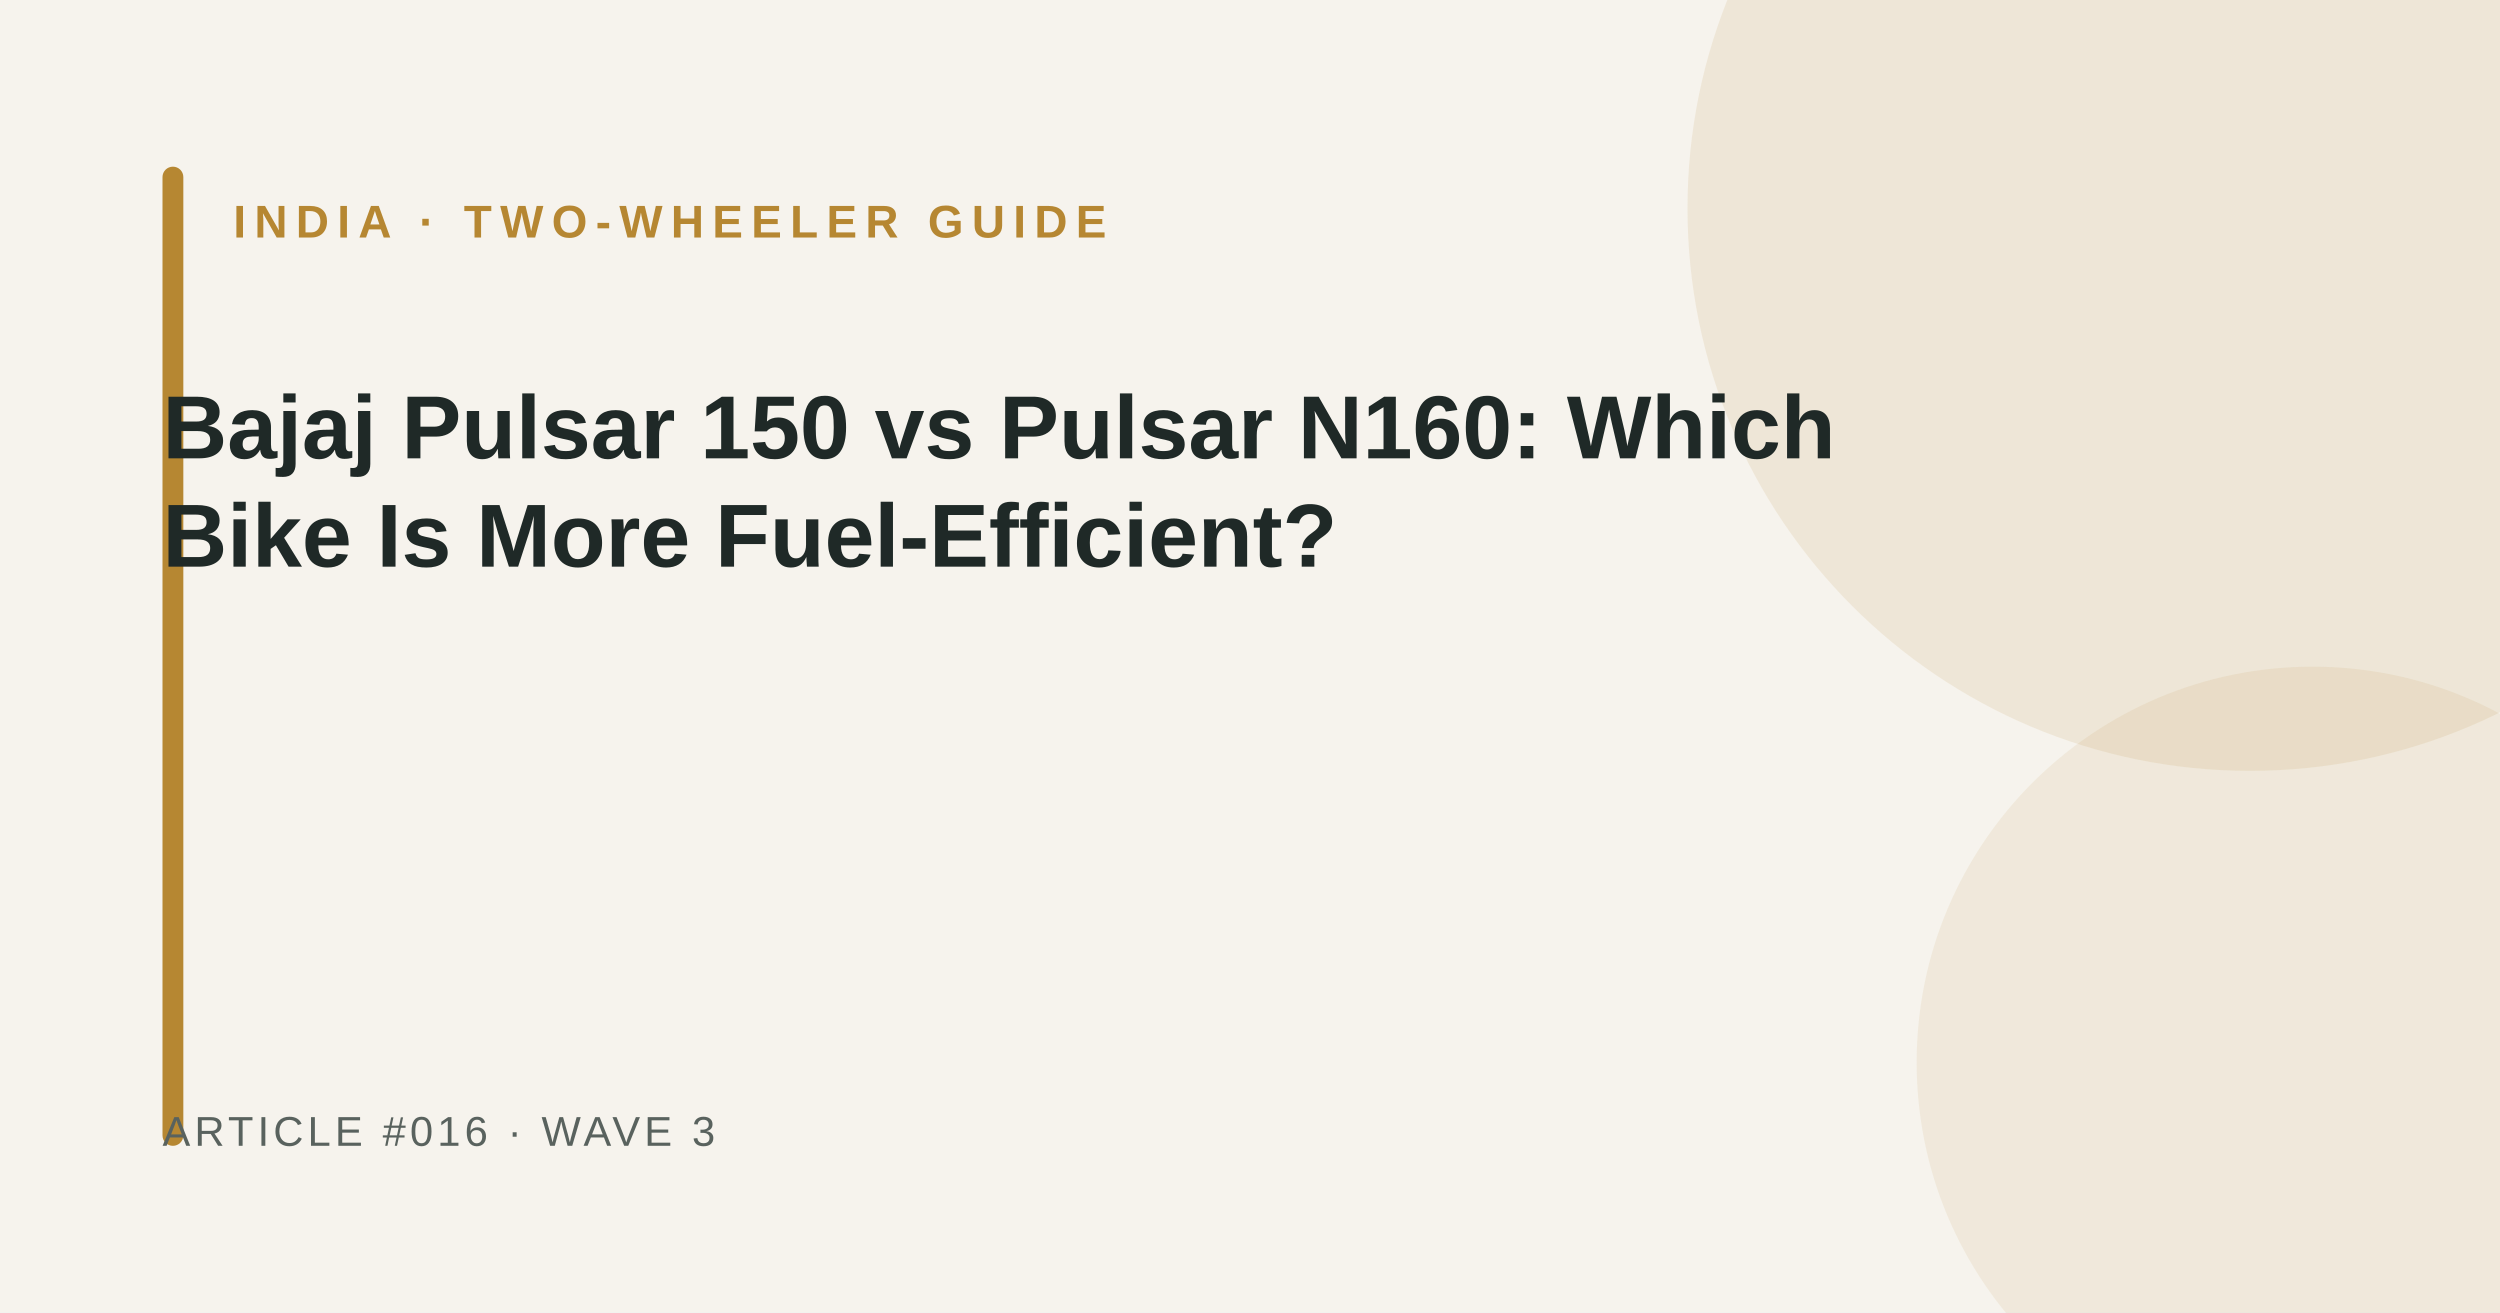
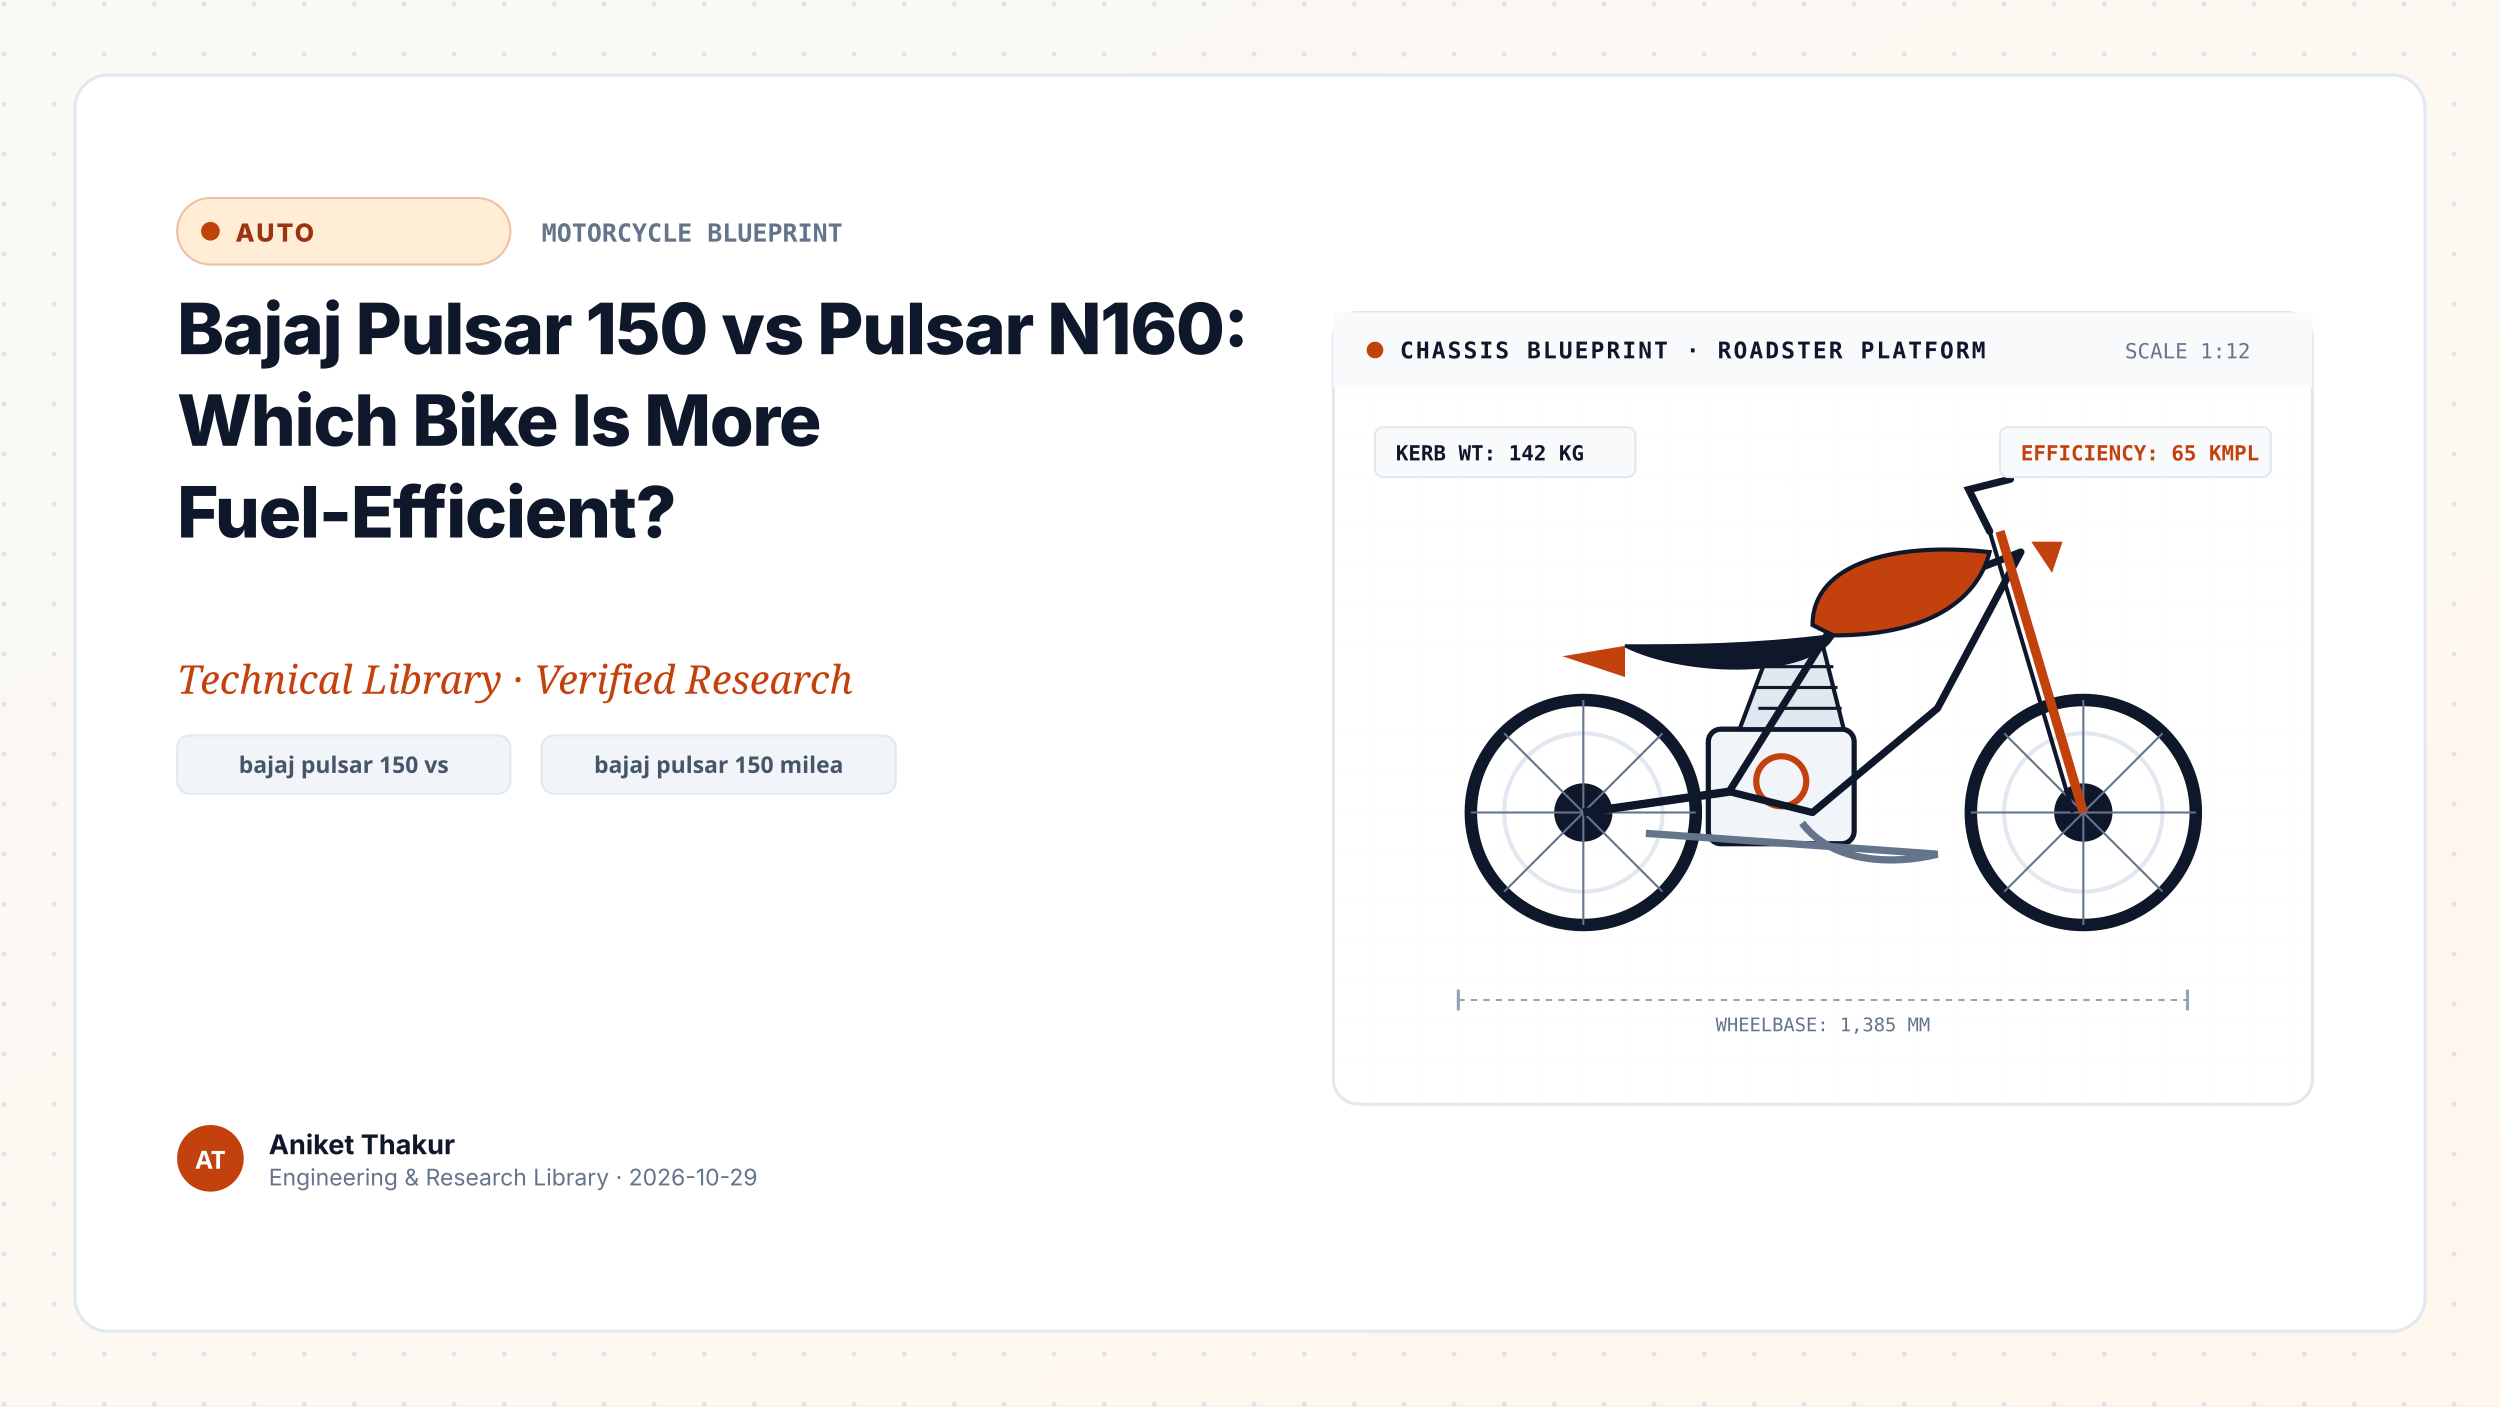
- <svg xmlns="http://www.w3.org/2000/svg" width="1200" height="630" viewBox="0 0 1200 630" role="img" aria-labelledby="title desc">
-   <rect width="1200" height="630" fill="#f6f3ed" />
-   <circle cx="1080" cy="100" r="270" fill="#b68732" opacity=".12" />
-   <circle cx="1110" cy="510" r="190" fill="#b68732" opacity=".10" />
-   <rect x="78" y="80" width="10" height="470" rx="5" fill="#b68732" />
-   <text x="112" y="114" fill="#b68732" font-family="Arial,sans-serif" font-size="22" font-weight="700" letter-spacing="4">INDIA · TWO-WHEELER GUIDE</text>
-   <text x="78" y="220" fill="#1f2927" font-family="Arial,sans-serif" font-size="43" font-weight="700">
-     <tspan x="78" dy="0">Bajaj Pulsar 150 vs Pulsar N160: Which</tspan>
-     <tspan x="78" dy="52">Bike Is More Fuel-Efficient?</tspan>
-   </text>
-   <text x="78" y="550" fill="#59625e" font-family="Arial,sans-serif" font-size="20" letter-spacing="2">ARTICLE #016  ·  WAVE 3</text>
+ <svg xmlns="http://www.w3.org/2000/svg" width="1200" height="675" viewBox="0 0 1200 675" role="img" aria-label="Bajaj Pulsar 150 vs Pulsar N160: Which Bike Is More Fuel-Efficient?">
+   <defs>
+     <linearGradient id="bgGrad_2136607314" x1="0%" y1="0%" x2="100%" y2="100%">
+       <stop offset="0%" stop-color="#FAF9F6" />
+       <stop offset="100%" stop-color="#FFF7ED" />
+     </linearGradient>
+     <pattern id="dotGrid_2136607314" width="24" height="24" patternUnits="userSpaceOnUse">
+       <circle cx="2" cy="2" r="1.2" fill="#94A3B8" opacity="0.25" />
+     </pattern>
+   </defs>
+   <rect width="1200" height="675" fill="url(#bgGrad_2136607314)" />
+   <rect width="1200" height="675" fill="url(#dotGrid_2136607314)" />
+   <rect x="36" y="36" width="1128" height="603" rx="16" fill="#FFFFFF" stroke="#E2E8F0" stroke-width="1.5" />
+   <g transform="translate(85, 95)">
+     <rect x="0" y="0" width="160" height="32" rx="16" fill="#FFEDD5" stroke="#C2410C" stroke-opacity="0.3" />
+     <circle cx="16" cy="16" r="4.5" fill="#C2410C" />
+     <text x="28" y="21" font-family="Plus Jakarta Sans, -apple-system, sans-serif" font-size="12" font-weight="800" fill="#9A3412" letter-spacing="1">AUTO</text>
+     <text x="175" y="21" font-family="JetBrains Mono, monospace" font-size="12" font-weight="600" fill="#64748B">MOTORCYCLE BLUEPRINT</text>
+     <g transform="translate(0, 75)">
+       <text x="0" y="0" font-family="Plus Jakarta Sans, -apple-system, sans-serif" font-size="34" font-weight="800" fill="#0F172A" letter-spacing="-0.6">Bajaj Pulsar 150 vs Pulsar N160:</text>
+       <text x="0" y="44" font-family="Plus Jakarta Sans, -apple-system, sans-serif" font-size="34" font-weight="800" fill="#0F172A" letter-spacing="-0.6">Which Bike Is More</text>
+       <text x="0" y="88" font-family="Plus Jakarta Sans, -apple-system, sans-serif" font-size="34" font-weight="800" fill="#0F172A" letter-spacing="-0.6">Fuel-Efficient?</text>
+     </g>
+     <g transform="translate(0, 222)">
+       <text x="0" y="16" font-family="Newsreader, Georgia, serif" font-size="19" font-style="italic" fill="#C2410C">
+         Technical Library · Verified Research
+       </text>
+       <g transform="translate(0, 36)">
+         <rect x="0" y="0" width="160" height="28" rx="6" fill="#F1F5F9" stroke="#E2E8F0" />
+         <text x="80" y="18" font-family="Plus Jakarta Sans, sans-serif" font-size="11" font-weight="600" fill="#475569" text-anchor="middle">bajaj pulsar 150 vs </text>
+         <rect x="175" y="0" width="170" height="28" rx="6" fill="#F1F5F9" stroke="#E2E8F0" />
+         <text x="260" y="18" font-family="Plus Jakarta Sans, sans-serif" font-size="11" font-weight="600" fill="#475569" text-anchor="middle">bajaj pulsar 150 milea</text>
+       </g>
+     </g>
+     <g transform="translate(0, 445)">
+       <circle cx="16" cy="16" r="16" fill="#C2410C" />
+       <text x="16" y="21" font-family="Plus Jakarta Sans, sans-serif" font-size="12" font-weight="800" fill="#FFFFFF" text-anchor="middle">AT</text>
+       <text x="44" y="14" font-family="Plus Jakarta Sans, -apple-system, sans-serif" font-size="13" font-weight="700" fill="#0F172A">Aniket Thakur</text>
+       <text x="44" y="29" font-family="Plus Jakarta Sans, -apple-system, sans-serif" font-size="11" fill="#64748B">Engineering &amp; Research Library · 2026-10-29</text>
+     </g>
+   </g>
+   <g transform="translate(640, 150)">
+     <pattern id="gridCommuter" width="20" height="20" patternUnits="userSpaceOnUse">
+       <path d="M 20 0 L 0 0 0 20" fill="none" stroke="#E2E8F0" stroke-width="0.5" stroke-opacity="0.4" />
+     </pattern>
+     <rect width="470" height="380" rx="12" fill="#FFFFFF" stroke="#E2E8F0" stroke-width="1.5" />
+     <rect width="470" height="380" rx="12" fill="url(#gridCommuter)" opacity="0.6" />
+     <path d="M 0 0 L 470 0 L 470 36 L 0 36 Z" fill="#F8FAFC" rx="12" />
+     <circle cx="20" cy="18" r="4" fill="#C2410C" />
+     <text x="32" y="22" font-family="JetBrains Mono, monospace" font-size="11" font-weight="700" fill="#0F172A" letter-spacing="1">CHASSIS BLUEPRINT · ROADSTER PLATFORM</text>
+     <text x="380" y="22" font-family="JetBrains Mono, monospace" font-size="10" fill="#64748B">SCALE 1:12</text>
+     <line x1="60" y1="330" x2="410" y2="330" stroke="#94A3B8" stroke-width="1" stroke-dasharray="3 3" />
+     <line x1="60" y1="325" x2="60" y2="335" stroke="#94A3B8" stroke-width="1.5" />
+     <line x1="410" y1="325" x2="410" y2="335" stroke="#94A3B8" stroke-width="1.5" />
+     <text x="235" y="345" font-family="JetBrains Mono, monospace" font-size="9" fill="#64748B" text-anchor="middle">WHEELBASE: 1,385 MM</text>
+     <circle cx="120" cy="240" r="54" fill="none" stroke="#0F172A" stroke-width="6" />
+     <circle cx="120" cy="240" r="38" fill="none" stroke="#E2E8F0" stroke-width="2" />
+     <circle cx="120" cy="240" r="14" fill="#0F172A" />
+     <line x1="120" y1="186" x2="120" y2="294" stroke="#64748B" stroke-width="1" />
+     <line x1="66" y1="240" x2="174" y2="240" stroke="#64748B" stroke-width="1" />
+     <line x1="82" y1="202" x2="158" y2="278" stroke="#64748B" stroke-width="1" />
+     <line x1="82" y1="278" x2="158" y2="202" stroke="#64748B" stroke-width="1" />
+     <circle cx="360" cy="240" r="54" fill="none" stroke="#0F172A" stroke-width="6" />
+     <circle cx="360" cy="240" r="38" fill="none" stroke="#E2E8F0" stroke-width="2" />
+     <circle cx="360" cy="240" r="14" fill="#0F172A" />
+     <line x1="360" y1="186" x2="360" y2="294" stroke="#64748B" stroke-width="1" />
+     <line x1="306" y1="240" x2="414" y2="240" stroke="#64748B" stroke-width="1" />
+     <line x1="322" y1="202" x2="398" y2="278" stroke="#64748B" stroke-width="1" />
+     <line x1="322" y1="278" x2="398" y2="202" stroke="#64748B" stroke-width="1" />
+     <rect x="180" y="200" width="70" height="55" rx="6" fill="#F1F5F9" stroke="#0F172A" stroke-width="2.5" />
+     <path d="M 195 200 L 210 160 L 235 160 L 245 200 Z" fill="#E2E8F0" stroke="#0F172A" stroke-width="2" />
+     <line x1="200" y1="170" x2="240" y2="170" stroke="#0F172A" stroke-width="1.5" />
+     <line x1="202" y1="180" x2="242" y2="180" stroke="#0F172A" stroke-width="1.5" />
+     <line x1="204" y1="190" x2="244" y2="190" stroke="#0F172A" stroke-width="1.5" />
+     <circle cx="215" cy="225" r="12" fill="none" stroke="#C2410C" stroke-width="3" />
+     <line x1="120" y1="240" x2="190" y2="230" stroke="#0F172A" stroke-width="4" />
+     <path d="M 190 230 L 240 150 L 330 115 L 290 190 L 230 240 Z" fill="none" stroke="#0F172A" stroke-width="3.5" stroke-linejoin="round" />
+     <line x1="360" y1="240" x2="320" y2="105" stroke="#C2410C" stroke-width="4.5" />
+     <line x1="355" y1="240" x2="315" y2="105" stroke="#0F172A" stroke-width="2" />
+     <path d="M 315 105 L 305 85 L 325 80" fill="none" stroke="#0F172A" stroke-width="3.5" stroke-linecap="round" />
+     <path d="M 335 110 L 350 110 L 345 125 Z" fill="#C2410C" />
+     <path d="M 230 150 C 230 120, 270 110, 315 115 C 310 135, 290 155, 240 155 Z" fill="#C2410C" stroke="#0F172A" stroke-width="2" />
+     <path d="M 140 160 C 170 160, 200 160, 240 155 C 230 175, 170 175, 140 160 Z" fill="#0F172A" stroke="#0F172A" stroke-width="1.5" />
+     <path d="M 110 165 L 140 160 L 140 175 Z" fill="#C2410C" />
+     <path d="M 225 245 C 240 265, 270 265, 290 260 L 150 250" fill="none" stroke="#64748B" stroke-width="3.5" />
+     <rect x="20" y="55" width="125" height="24" rx="4" fill="#F8FAFC" stroke="#E2E8F0" />
+     <text x="30" y="71" font-family="JetBrains Mono, monospace" font-size="10" font-weight="600" fill="#0F172A">KERB WT: 142 KG</text>
+     <rect x="320" y="55" width="130" height="24" rx="4" fill="#F8FAFC" stroke="#E2E8F0" />
+     <text x="330" y="71" font-family="JetBrains Mono, monospace" font-size="10" font-weight="600" fill="#C2410C">EFFICIENCY: 65 KMPL</text>
+   </g>
</svg>
